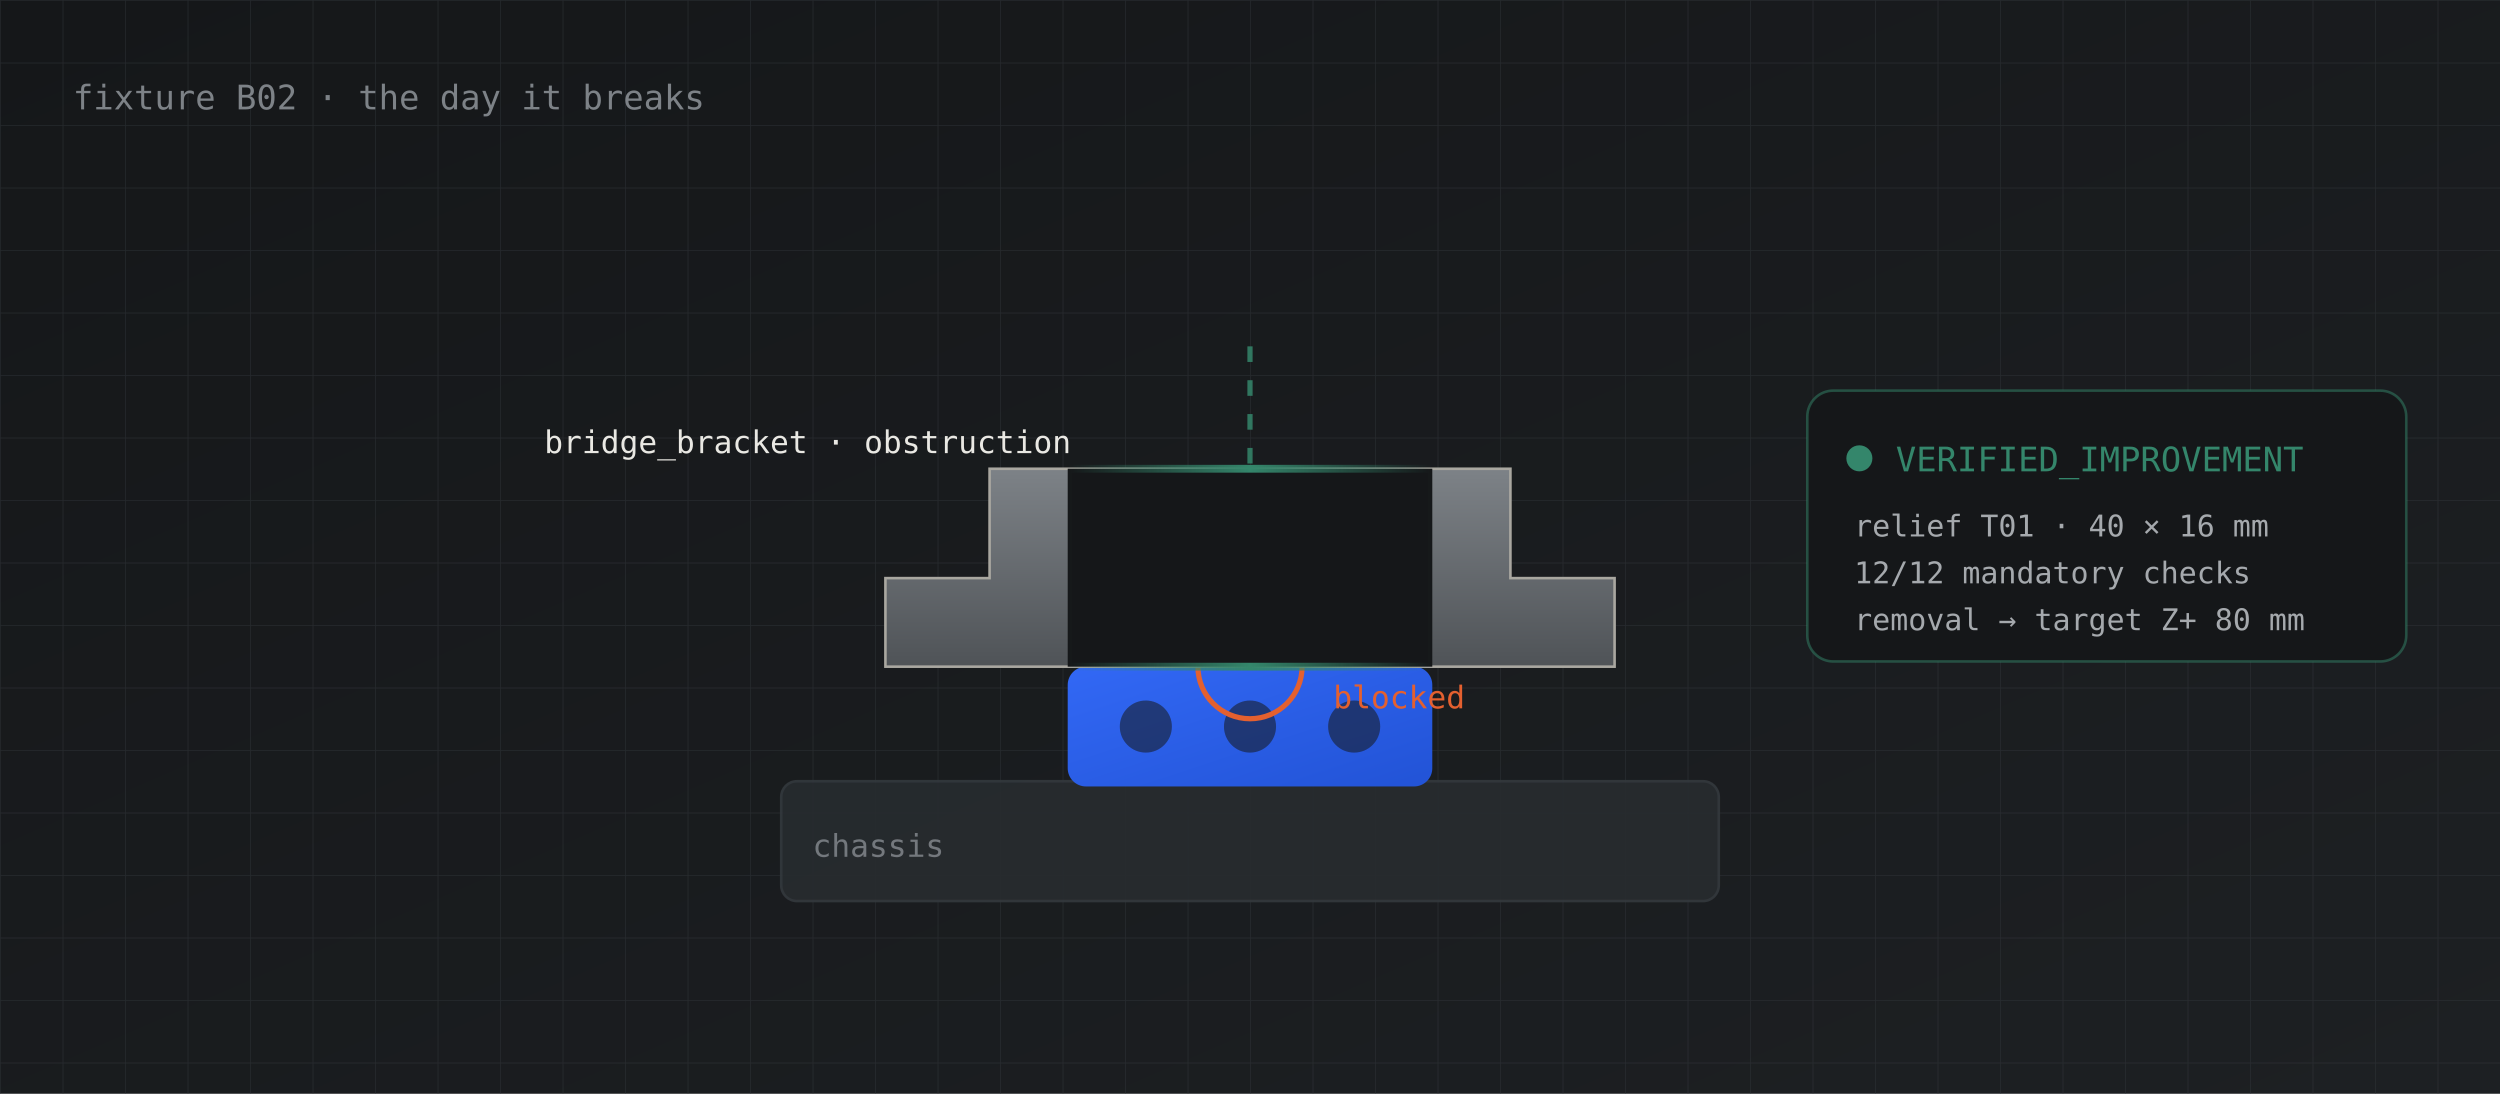
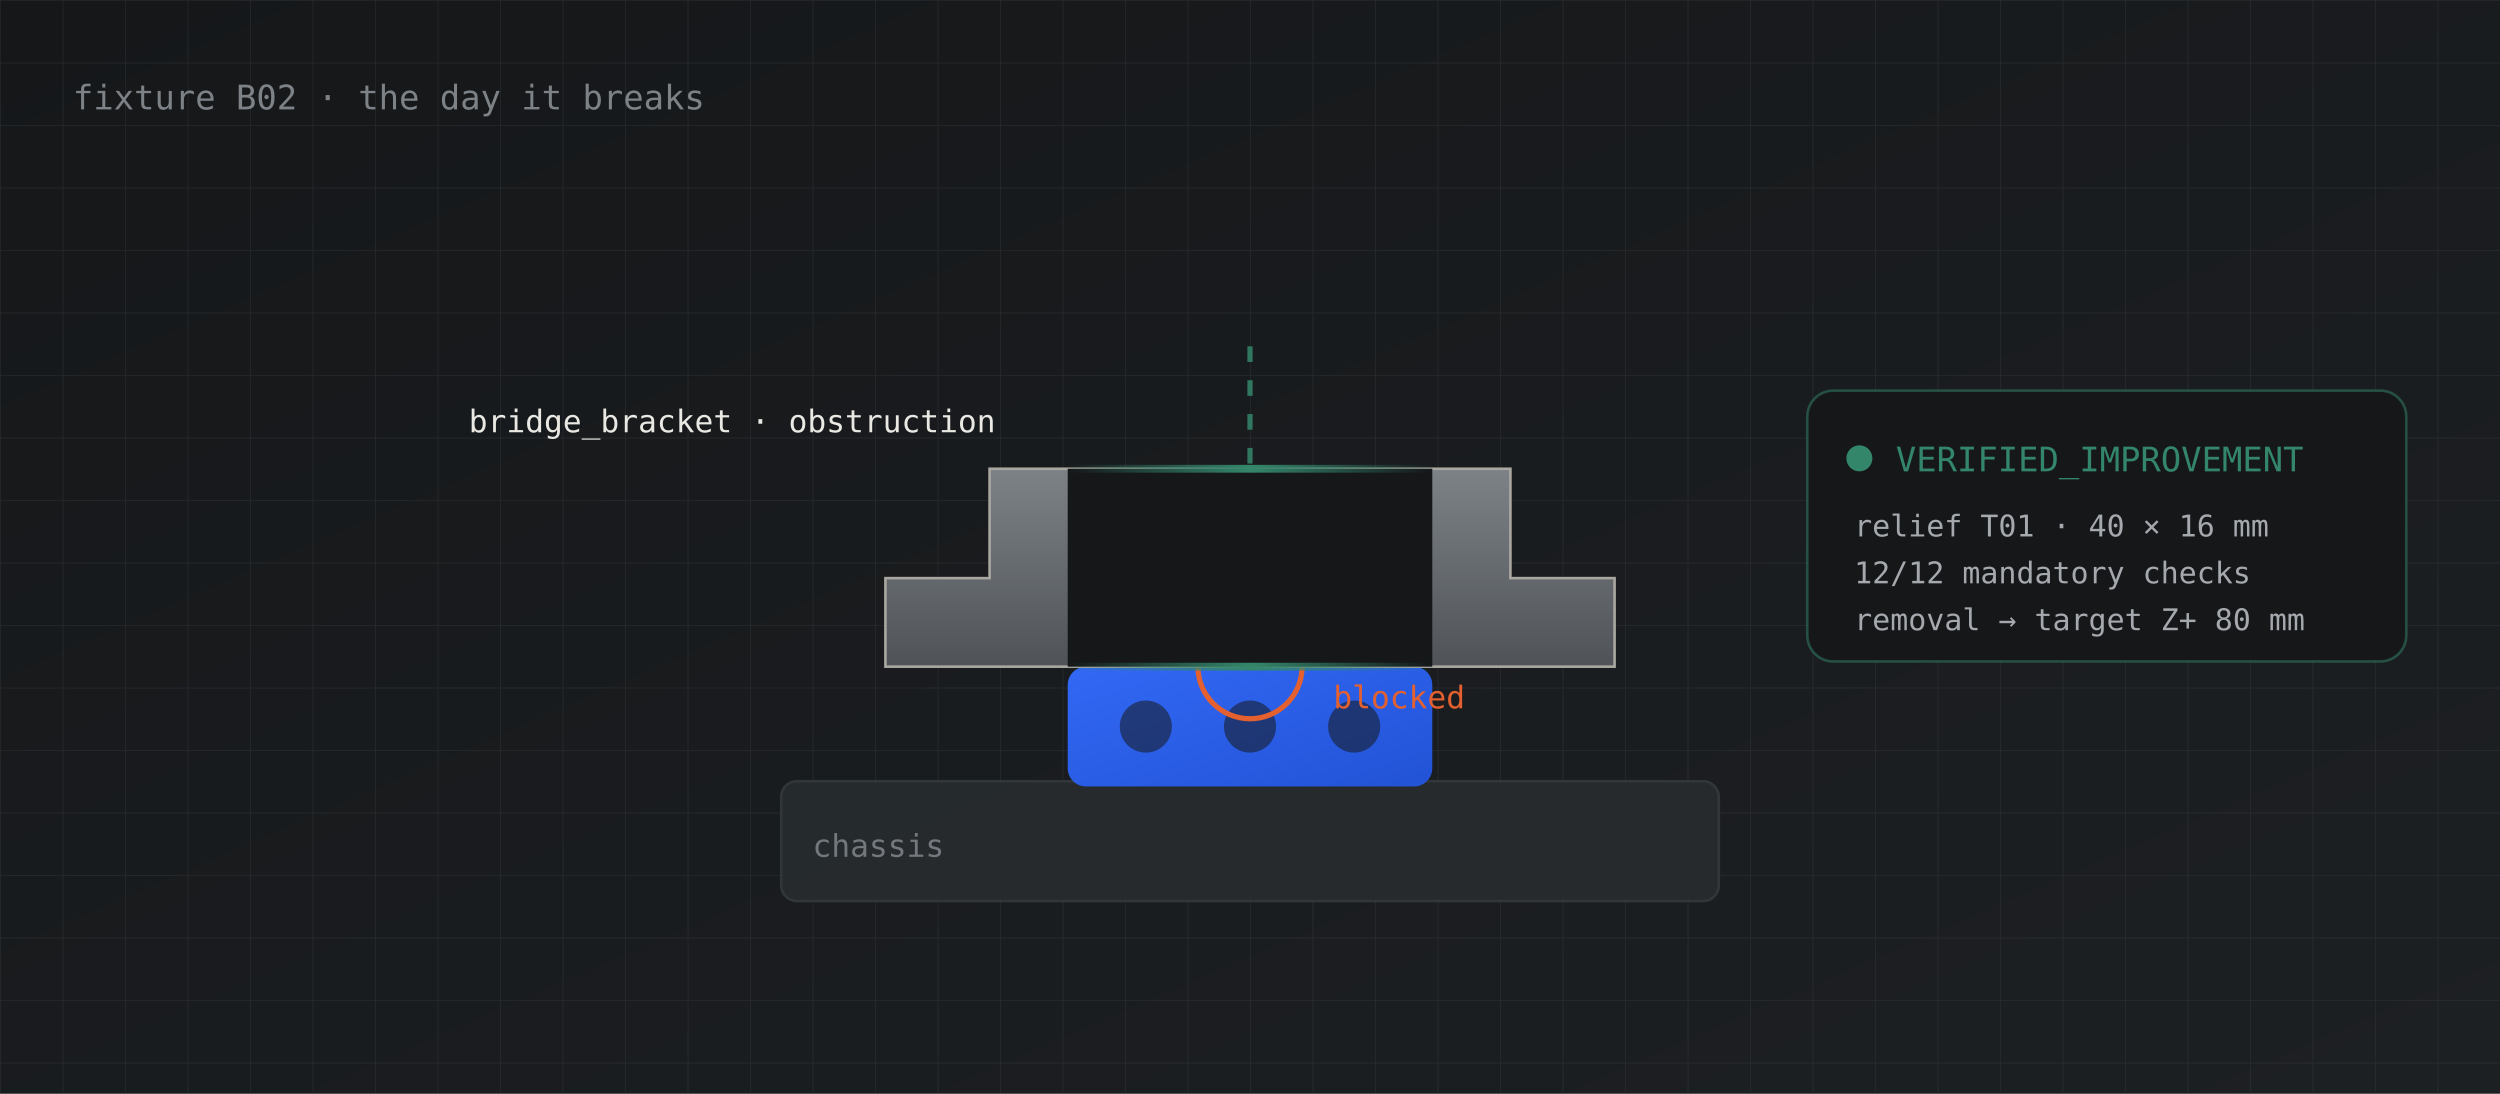
<svg xmlns="http://www.w3.org/2000/svg" viewBox="0 0 960 420" width="100%" role="img" aria-label="A fan module trapped behind a bridge bracket; UNLOCK cuts a relief so the part lifts out">
  <defs>
    <linearGradient id="hbg" x1="0" y1="0" x2="1" y2="1">
      <stop offset="0" stop-color="#151719" />
      <stop offset="1" stop-color="#1d2023" />
    </linearGradient>
    <linearGradient id="brk" x1="0" y1="0" x2="0" y2="1">
      <stop offset="0" stop-color="#7d8287" />
      <stop offset="1" stop-color="#4f5357" />
    </linearGradient>
    <linearGradient id="fan" x1="0" y1="0" x2="1" y2="1">
      <stop offset="0" stop-color="#3268f5" />
      <stop offset="1" stop-color="#2253d6" />
    </linearGradient>
    <linearGradient id="cut" x1="0" y1="0" x2="1" y2="0">
      <stop offset="0" stop-color="#34866b" stop-opacity="0" />
      <stop offset=".5" stop-color="#34866b" />
      <stop offset="1" stop-color="#34866b" stop-opacity="0" />
    </linearGradient>
    <pattern id="grid" width="24" height="24" patternUnits="userSpaceOnUse">
      <path d="M24 0H0V24" fill="none" stroke="#33383d" stroke-width=".6" />
    </pattern>
    <style>
      .mono{font-family:'IBM Plex Mono',ui-monospace,Menlo,monospace}
      /* phase 1: the failed straight lift, forever attempted */
      @keyframes lift {
        0%,10%   { transform: translateY(0);   opacity:1 }
        30%,42%  { transform: translateY(-46px); opacity:1 }
        52%      { transform: translateY(-10px); opacity:1 }
        60%,100% { transform: translateY(0);   opacity:1 }
      }
      @keyframes shake {
        0%,29%,43%,100% { transform: translate(0,0) }
        32% { transform: translate(-3px,0) } 35% { transform: translate(3px,0) }
        38% { transform: translate(-2px,0) } 41% { transform: translate(2px,0) }
      }
      @keyframes collide { 0%,28%,44%,100%{opacity:0} 33%,39%{opacity:1} }
      /* phase 2: the relief grows, the part escapes */
      @keyframes grow  { 0%,52%{ transform:scaleY(0) } 66%,100%{ transform:scaleY(1) } }
      @keyframes escape{ 0%,66%{ transform:translateY(0); opacity:1 } 84%,100%{ transform:translateY(-96px); opacity:.25 } }
      @keyframes dash  { 0%{stroke-dashoffset:120} 100%{stroke-dashoffset:0} }
      @keyframes pulse { 0%,100%{opacity:.25} 50%{opacity:.9} }
      @keyframes fadein{ 0%,70%{opacity:0} 86%,100%{opacity:1} }
      .part{ animation: lift 9s cubic-bezier(.6,0,.4,1) infinite }
      .hit { animation: collide 9s linear infinite }
      .cut { transform-origin: 480px 232px; animation: grow 9s cubic-bezier(.7,0,.3,1) infinite }
      .esc{ transform-origin: 480px 300px; animation: escape 9s cubic-bezier(.6,0,.4,1) infinite }
      .traj{ animation: dash 9s linear infinite }
      .ok { animation: fadein 9s linear infinite }
      .pulse{ animation: pulse 2.4s ease-in-out infinite }
    </style>
  </defs>
  <rect width="960" height="420" fill="url(#hbg)" />
  <rect width="960" height="420" fill="url(#grid)" opacity=".5" />
  <g opacity=".9">
    <rect x="300" y="300" width="360" height="46" rx="6" fill="#272b2f" stroke="#33383d" />
    <text x="312" y="329" class="mono" font-size="12" fill="#7d8287">chassis</text>
  </g>
  <g class="part">
    <g class="esc">
      <rect x="410" y="256" width="140" height="46" rx="7" fill="url(#fan)" />
      <circle cx="440" cy="279" r="10" fill="#151719" opacity=".55" />
      <circle cx="480" cy="279" r="10" fill="#151719" opacity=".55" />
      <circle cx="520" cy="279" r="10" fill="#151719" opacity=".55" />
      <text x="401" y="248" class="mono" font-size="12" fill="#a5a9ad">fan_module · target</text>
      <path class="traj" d="M480 256 V130" fill="none" stroke="#34866b" stroke-width="2" stroke-dasharray="6 7" opacity=".85" />
    </g>
  </g>
  <g class="hit">
    <circle cx="480" cy="256" r="20" fill="none" stroke="#e4602f" stroke-width="2" class="pulse" />
    <text x="512" y="272" class="mono" font-size="12" fill="#e4602f">blocked</text>
  </g>
  <g>
    <path d="M340 256 h280 v-34 h-40 v-42 h-200 v42 h-40 z" fill="url(#brk)" stroke="#a9a7a0" stroke-width="1" />
-     <text x="209" y="174" class="mono" font-size="12" fill="#e9e8e3">bridge_bracket · obstruction</text>
+     <text x="180" y="166" class="mono" font-size="12" fill="#e9e8e3">bridge_bracket · obstruction</text>
    <g class="cut">
      <rect x="410" y="180" width="140" height="76" fill="#151719" />
      <rect x="410" y="180" width="140" height="76" fill="none" stroke="url(#cut)" stroke-width="3" />
    </g>
  </g>
  <g class="ok">
    <rect x="694" y="150" width="230" height="104" rx="10" fill="#151719" stroke="#34866b" stroke-opacity=".5" />
    <circle cx="714" cy="176" r="5" fill="#34866b" />
    <text x="728" y="181" class="mono" font-size="13" fill="#34866b">VERIFIED_IMPROVEMENT</text>
    <text x="712" y="206" class="mono" font-size="11.5" fill="#a5a9ad">relief T01 · 40 × 16 mm</text>
    <text x="712" y="224" class="mono" font-size="11.5" fill="#a5a9ad">12/12 mandatory checks</text>
    <text x="712" y="242" class="mono" font-size="11.5" fill="#a5a9ad">removal → target Z+ 80 mm</text>
  </g>
  <text x="28" y="42" class="mono" font-size="13" fill="#7d8287">fixture B02 · the day it breaks</text>
</svg>
